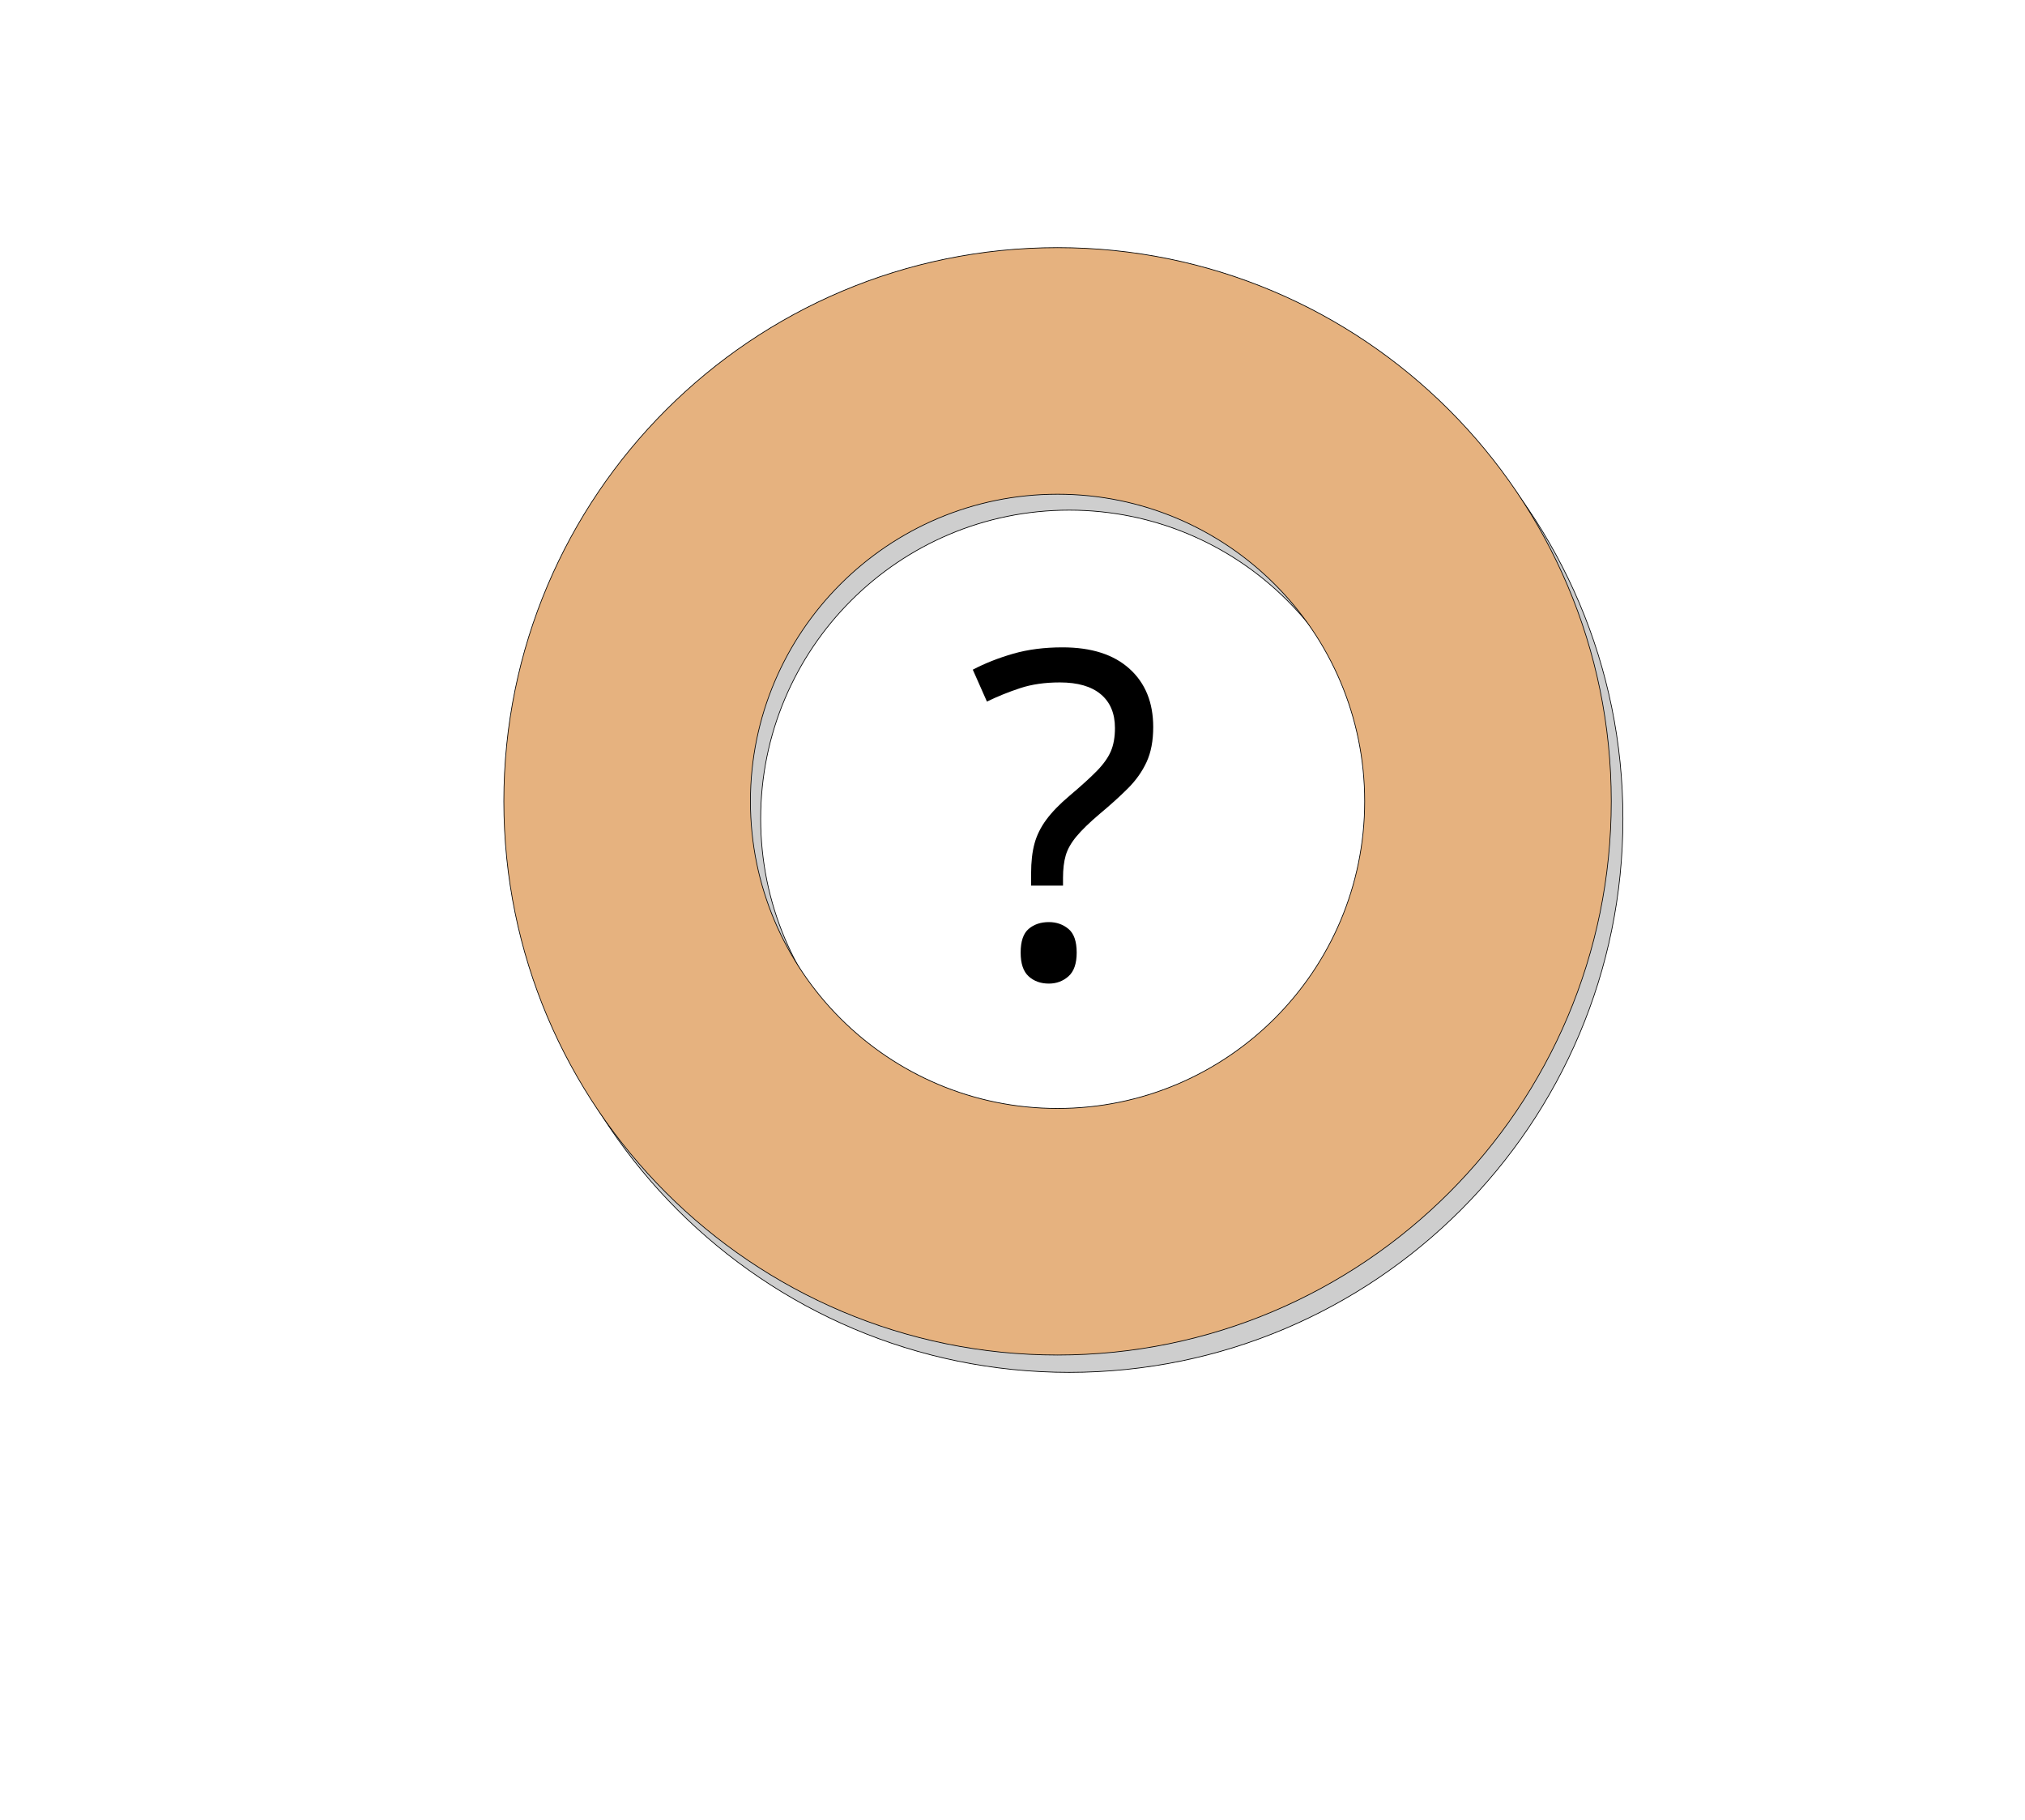
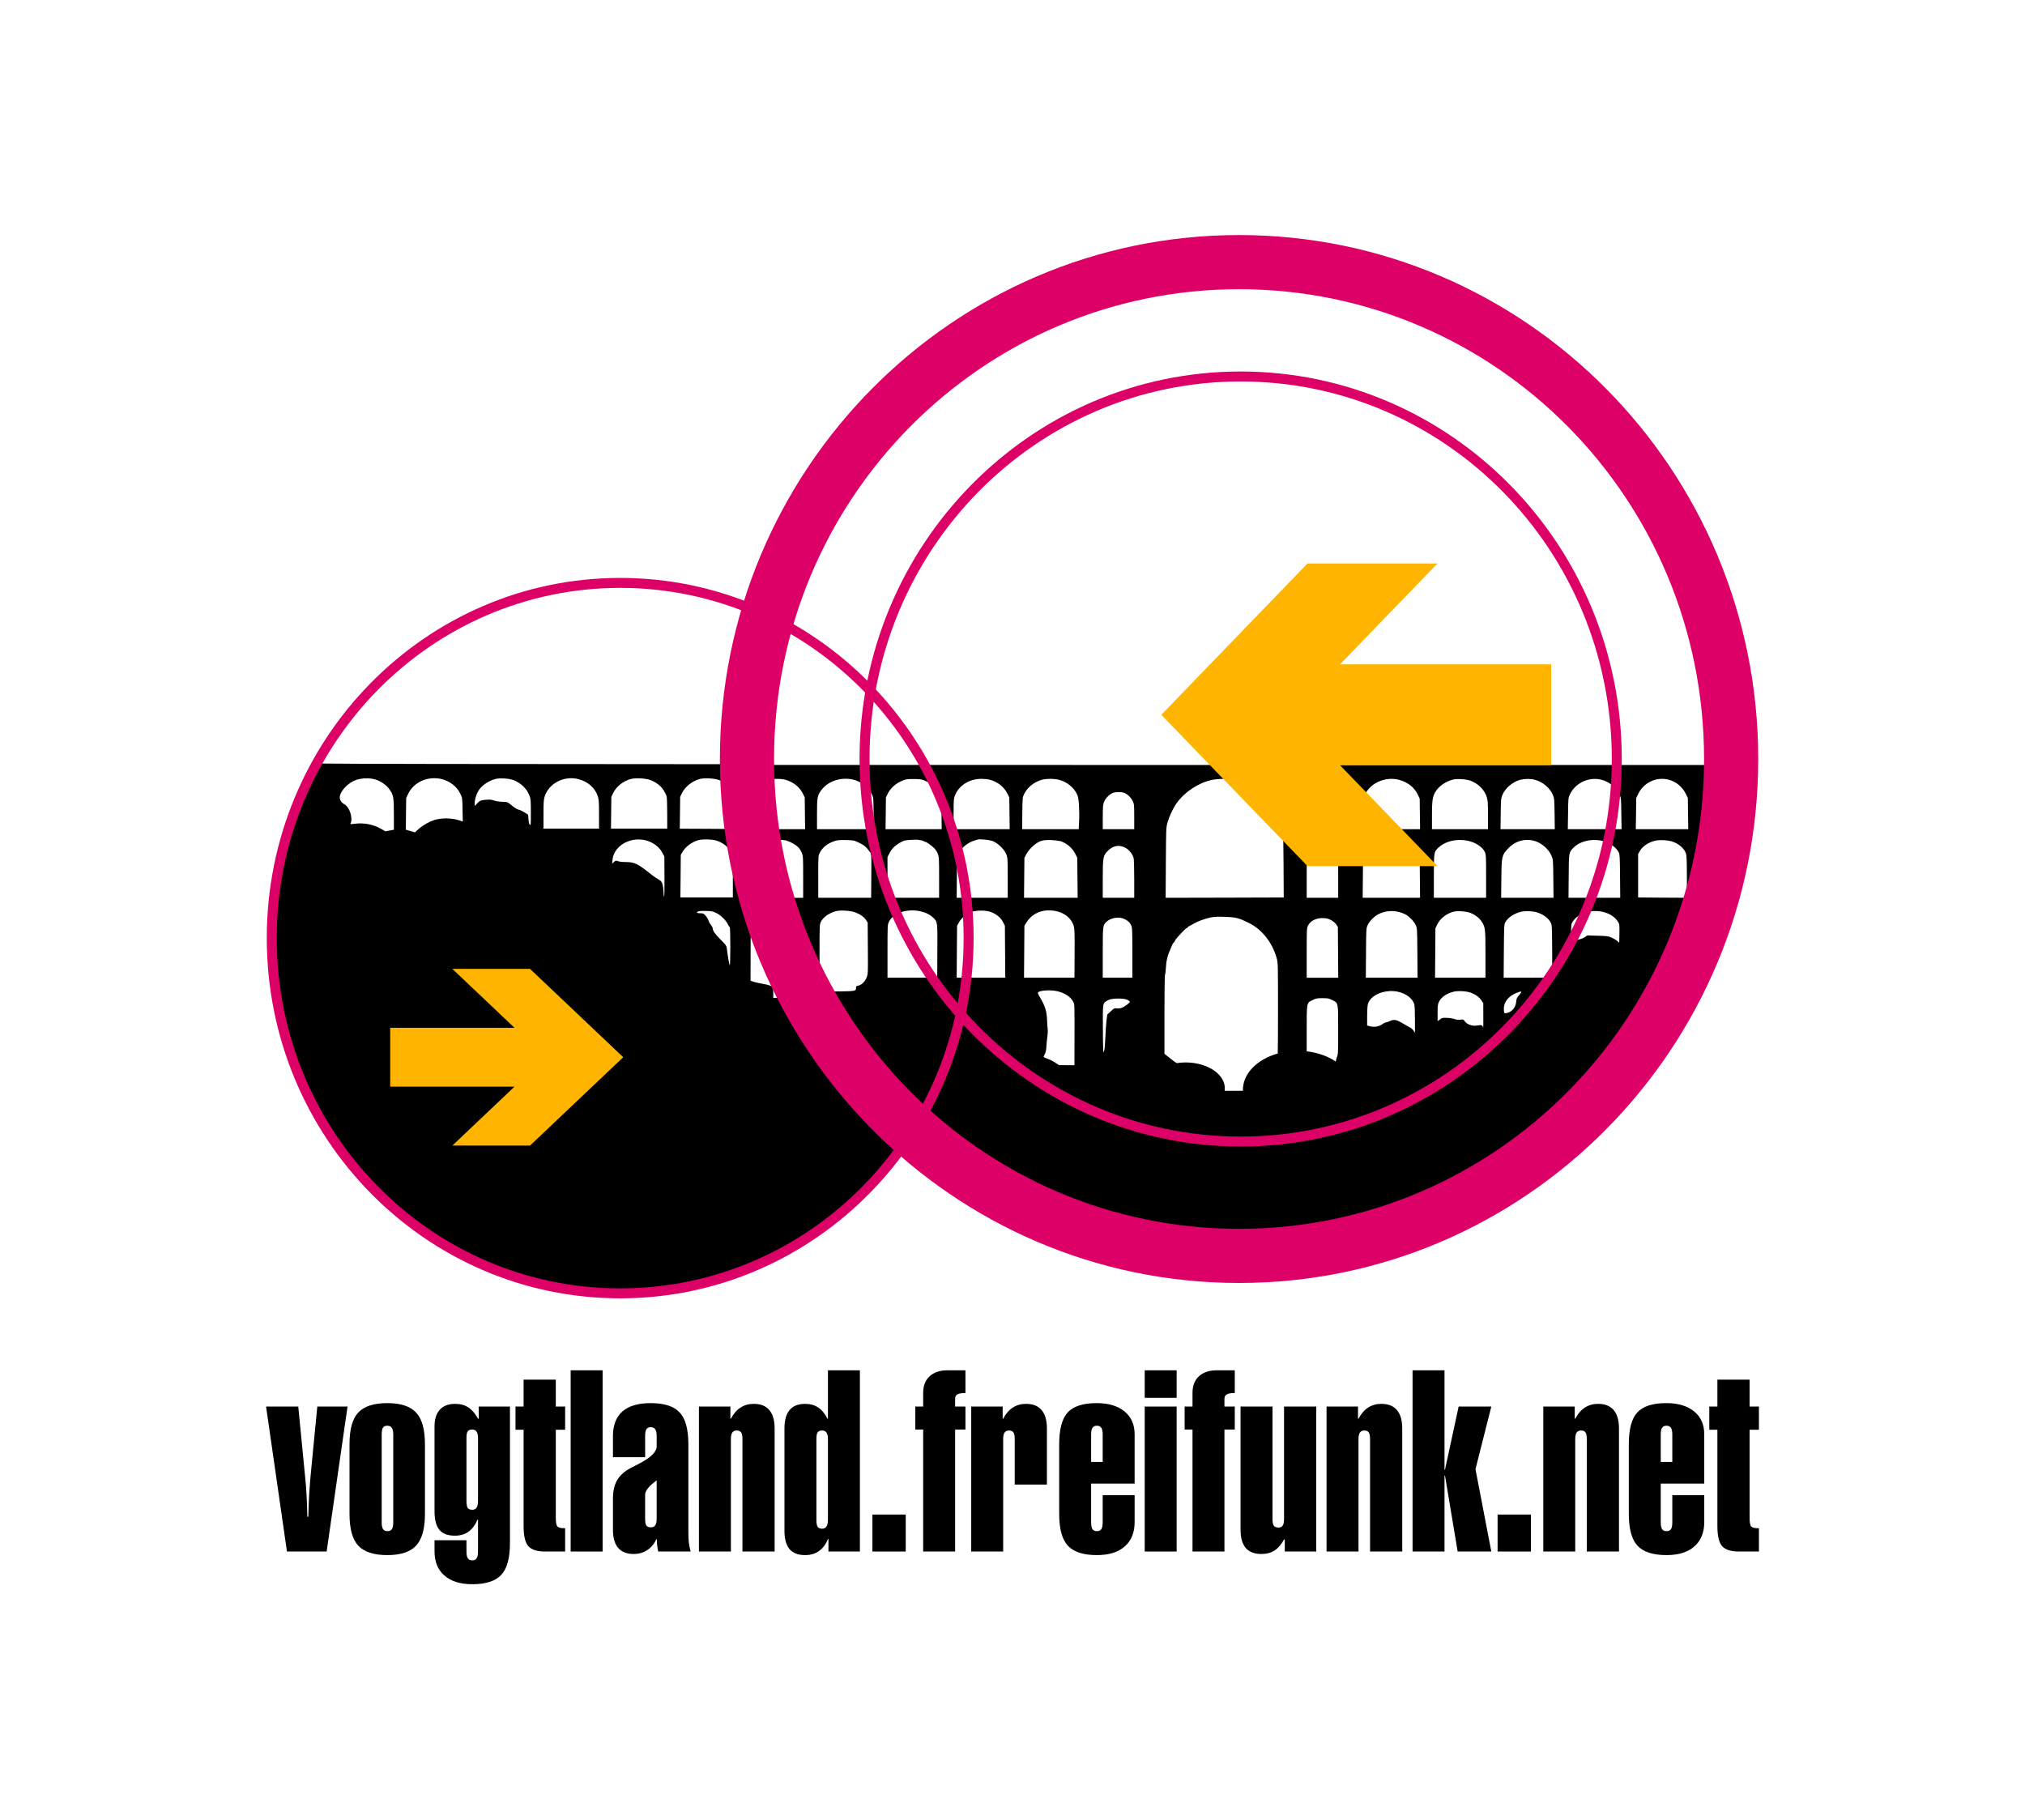
- <svg xmlns="http://www.w3.org/2000/svg" width="100%" height="100%" viewBox="0 0 1280 1150" version="1.1" xml:space="preserve" style="fill-rule:evenodd;clip-rule:evenodd;stroke-linecap:round;stroke-linejoin:round;stroke-miterlimit:1.414;">
-   <g id="Ebene1">
-     <g transform="matrix(0.981956,-4.4742e-18,-4.41943e-18,1.01239,5.8796,-2.07574)">
-       <path d="M682.285,167.504C879.005,167.504 1038.72,322.414 1038.72,513.22C1038.72,704.025 879.005,858.935 682.285,858.935C485.565,858.935 325.854,704.025 325.854,513.22C325.854,322.414 485.565,167.504 682.285,167.504ZM682.285,320.578C791.902,320.578 880.898,406.898 880.898,513.22C880.898,619.542 791.902,705.862 682.285,705.862C572.668,705.862 483.672,619.542 483.672,513.22C483.672,406.898 572.668,320.578 682.285,320.578Z" style="fill:rgb(206,206,206);stroke-width:0.45px;stroke:black;" />
-     </g>
-     <g transform="matrix(0.981956,-4.4742e-18,-4.41943e-18,1.01239,-1.49781,-13.0396)">
-       <path d="M682.285,167.504C879.005,167.504 1038.72,322.414 1038.72,513.22C1038.72,704.025 879.005,858.935 682.285,858.935C485.565,858.935 325.854,704.025 325.854,513.22C325.854,322.414 485.565,167.504 682.285,167.504ZM682.285,321.465C791.397,321.465 879.983,407.388 879.983,513.22C879.983,619.052 791.397,704.974 682.285,704.974C573.173,704.974 484.587,619.052 484.587,513.22C484.587,407.388 573.173,321.465 682.285,321.465Z" style="fill:rgb(230,178,127);stroke-width:0.45px;stroke:black;" />
-     </g>
-     <g transform="matrix(1,0,0,1,-18.1806,114.211)">
-       <text x="629.628px" y="503.512px" style="font-family:'RobotoRegular';font-size:288px;fill:black;">?</text>
-     </g>
+ <svg xmlns="http://www.w3.org/2000/svg" id="svg2" style="fill-rule:evenodd;clip-rule:evenodd;stroke-linecap:round;stroke-linejoin:round;stroke-miterlimit:1.414;" xml:space="preserve" version="1.1" viewBox="0 0 1280 1150" height="100%" width="100%">
+   <defs id="defs19" />
+   <g transform="matrix(3.181155,0,0,3.181155,950.0278,-2432.27)" id="g4207">
+     <path style="fill:#000000" d="m -235.535,916.297 a 68.833,70.486 0 0 0 -8.918,34.615 68.833,70.486 0 0 0 4.384,24.347 69.305,70.368 0 0 0 0.743,2.064 68.833,70.486 0 0 0 1.273,2.937 69.305,70.368 0 0 0 1.974,4.164 68.833,70.486 0 0 0 0.176,0.355 c 0.006,-0.002 0.011,-0.006 0.017,-0.01 a 69.305,70.368 0 0 0 60.976,37.102 69.305,70.368 0 0 0 57.729,-31.628 99.429,99.429 0 0 0 65.504,24.904 99.429,99.429 0 0 0 74.586,-33.806 l -1.134,0 a 99.031,99.031 0 0 0 19.217,-29.606 100.092,100.092 0 0 0 0.915,-2.508 99.031,99.031 0 0 0 2.192,-6.178 100.092,100.092 0 0 0 0.963,-3.766 c -0.207,0.278 -0.416,0.546 -0.922,1.152 -0.2,0.225 -0.6,0.501 -0.938,0.614 -0.325,0.125 -0.901,0.351 -1.289,0.513 -0.388,0.163 -0.937,0.299 -1.225,0.299 l -0.513,0 0,-3.664 c 0,-3.565 0.011,-3.666 0.299,-4.279 0.507,-1.088 1.645,-1.87 3.004,-2.217 l 0.639,0 0,-0.125 c 0.777,-0.113 1.599,-0.101 2.412,0.093 l 0.002,0 c 0.079,0.018 0.152,0.044 0.228,0.066 a 100.092,100.092 0 0 0 0.361,-2.379 l -2.128,0 -0.874,0 0,-9.911 c 0.667,-0.116 1.36,-0.118 2.049,0.043 0.709,0.163 1.362,0.485 1.937,0.916 a 100.092,100.092 0 0 0 0.189,-3.805 l -80.534,0 c -58.718,7e-5 -89.319,-0.008 -119.436,-0.017 a 100.092,100.092 0 0 0 2.215,18.277 c 0.118,-0.965 0.383,-1.251 1.003,-1.85 1.101,-1.076 2.554,-1.601 4.355,-1.576 0.613,0.013 1.364,0.087 1.677,0.162 0.825,0.238 1.901,0.839 2.414,1.364 0.25,0.25 0.561,0.764 0.698,1.127 0.25,0.625 0.262,0.91 0.262,4.775 l 0,4.129 -5.252,0 -3.101,0 a 100.092,100.092 0 0 0 0.955,2.871 c 0.132,-0.005 0.272,-0.048 0.343,-0.108 0.144,-0.144 0.677,-0.225 1.293,-0.239 0.616,-0.014 1.317,0.039 1.798,0.164 0.888,0.225 1.576,0.576 2.151,1.077 0.4,0.363 0.536,0.549 0.961,1.362 0.125,0.25 0.176,1.904 0.201,7.532 l 0.021,5.902 a 100.092,100.092 0 0 0 0.934,1.526 l -4.146,0 a 105.08,105.08 0 0 1 -0.118,-0.206 l -1.981,0 0,-0.978 c 0,-0.527 -0.05,-1.028 -0.1,-1.104 -0.188,-0.288 -0.877,-0.527 -2.093,-0.727 -0.69,-0.125 -1.492,-0.303 -1.781,-0.403 l -0.54,-0.201 0.012,-5.342 c 0.01,-4.695 0.012,-5.541 0.388,-6.222 a 105.08,105.08 0 0 1 -4.291,-18.582 l -4.524,-0.031 -5.645,-0.025 0.039,-3.174 0.037,-3.16 0.351,-0.727 c 0.627,-1.279 1.996,-2.371 3.463,-2.798 0.891,-0.263 3.035,-0.162 3.913,0.189 0.569,0.221 1.051,0.489 1.472,0.81 a 105.08,105.08 0 0 1 -0.141,-3.957 c -49.408,-0.019 -75.833,-0.055 -81.096,-0.137 z m 50.214,2.929 c 0.531,-0.016 1.071,0.041 1.605,0.179 1.944,0.502 3.337,1.756 3.876,3.475 0.188,0.64 0.226,1.178 0.226,3.562 l 0,2.809 -5.52,0 -5.518,0 0,-2.809 c 0,-2.383 0.038,-2.922 0.226,-3.562 0.673,-2.14 2.803,-3.585 5.105,-3.654 z m -26.751,0.004 c 0.332,0.015 0.665,0.056 0.999,0.125 1.731,0.364 3.199,1.48 3.901,2.96 0.401,0.853 0.4,0.852 0.438,3.185 l 0.05,2.333 -0.727,-0.237 c -1.48,-0.502 -3.575,-0.515 -5.005,-0.039 -1.041,0.351 -2.219,1.029 -3.021,1.744 l -0.752,0.677 -0.916,-0.262 -0.903,-0.264 0.037,-3.149 0.039,-3.135 0.401,-0.853 c 0.944,-1.986 3.137,-3.186 5.46,-3.085 z m -13.453,0.019 c 0.634,0.024 1.251,0.134 1.773,0.332 1.016,0.389 1.98,1.103 2.52,1.893 0.778,1.104 0.853,1.53 0.853,4.955 l 0,3.037 -0.839,0.15 -0.853,0.162 -0.752,-0.438 c -1.518,-0.903 -3.413,-1.294 -5.169,-1.08 -0.514,0.075 -0.978,0.101 -1.003,0.064 -0.038,-0.025 0.013,-0.176 0.089,-0.326 0.1,-0.176 0.113,-0.553 0.05,-1.092 -0.113,-1.091 -0.728,-2.181 -1.418,-2.545 -0.59,-0.301 -0.954,-0.967 -0.841,-1.569 0.188,-1.003 1.343,-2.307 2.622,-2.96 0.807,-0.423 1.913,-0.622 2.969,-0.583 z m 54.144,0.011 c 0.757,0.038 1.512,0.151 1.951,0.32 1.166,0.452 2.059,1.128 2.636,2.018 0.276,0.439 0.563,1.004 0.614,1.243 0.063,0.251 0.114,1.794 0.114,3.425 l 0,2.985 -5.582,0 -5.595,0 0.039,-3.174 0.037,-3.16 0.351,-0.727 c 0.652,-1.317 1.932,-2.359 3.475,-2.798 0.445,-0.132 1.205,-0.169 1.962,-0.131 z m -27.879,0.002 c 0.881,-0.028 1.999,0.093 2.601,0.318 1.518,0.577 2.721,1.744 3.236,3.149 0.238,0.64 0.262,1.003 0.262,3.336 0,2.408 -0.013,2.596 -0.201,2.408 -0.138,-0.138 -0.226,-0.514 -0.276,-1.104 l -0.062,-0.891 -0.666,-0.426 c -0.364,-0.238 -0.878,-0.489 -1.154,-0.552 -0.464,-0.125 -0.752,-0.313 -1.856,-1.204 -0.426,-0.339 -0.563,-0.375 -1.441,-0.388 -0.527,-0.013 -1.242,-0.113 -1.569,-0.226 -0.74,-0.238 -0.991,-0.252 -2.057,-0.139 -0.74,0.088 -0.866,0.15 -1.343,0.652 l -0.538,0.54 0,-0.552 c 0,-0.79 0.425,-2.045 0.94,-2.747 0.715,-0.966 2.095,-1.832 3.349,-2.095 0.213,-0.044 0.48,-0.07 0.774,-0.079 z m 68.674,0.066 c 0.626,0.002 1.255,0.094 1.862,0.282 1.601,0.5 3.139,1.939 3.527,3.315 0.1,0.325 0.15,1.588 0.15,3.477 l 0,2.952 -5.628,0 -5.628,0 0,-3.002 c 0,-3.389 0.062,-3.713 0.963,-4.889 1.041,-1.36 2.877,-2.144 4.754,-2.134 z m 26.926,0.019 c 0.588,0 1.35,0.076 1.688,0.176 1.588,0.413 2.853,1.439 3.529,2.815 l 0.349,0.7 0.039,3.151 0.037,3.164 -5.58,0 -5.564,0 0,-3.002 c 0,-2.639 0.025,-3.075 0.237,-3.625 0.775,-2.039 2.851,-3.366 5.265,-3.378 z m 13.737,0.004 c 0.693,0.003 1.391,0.084 1.91,0.247 1.476,0.45 2.712,1.476 3.338,2.74 0.275,0.575 0.337,0.936 0.424,2.25 0.062,0.863 0.077,2.289 0.027,3.164 l -0.075,1.601 -5.628,0 -5.614,0 0.035,-3.166 c 0.037,-3.152 0.038,-3.149 0.376,-3.849 0.625,-1.263 1.85,-2.278 3.326,-2.753 0.5,-0.156 1.189,-0.235 1.881,-0.233 z m 121.817,0.006 c 0.295,0.016 0.592,0.059 0.888,0.127 1.526,0.35 2.826,1.39 3.538,2.828 l 0.413,0.837 0.037,3.1 0.05,3.102 -5.215,0 -5.215,0 0.05,-3.102 0.037,-3.1 0.413,-0.837 c 0.952,-1.926 2.94,-3.069 5.005,-2.956 z m -176.202,0.002 c 0.588,-0.013 1.35,0.064 1.688,0.164 1.563,0.413 2.851,1.427 3.513,2.765 l 0.363,0.749 0.039,3.153 0.037,3.164 -5.578,0 -5.578,0 0.037,-3.164 0.039,-3.153 0.349,-0.724 c 0.913,-1.839 2.815,-2.941 5.092,-2.954 z m 88.936,0.002 c 0.929,-9.8e-4 1.859,0.062 2.466,0.187 3.352,0.688 6.48,3.063 7.968,6.052 0.188,0.375 0.411,0.726 0.486,0.776 0.075,0.05 0.1,0.1 0.05,0.1 -0.05,0 0.026,0.324 0.164,0.712 0.563,1.613 0.587,2.051 0.637,9.043 l 0.039,6.693 -11.732,0.037 -11.732,0.025 0.039,-6.967 c 0.05,-6.766 0.049,-7.004 0.324,-7.98 0.35,-1.238 1.114,-2.864 1.827,-3.865 1.601,-2.239 4.351,-4.052 7.015,-4.615 0.594,-0.131 1.522,-0.197 2.45,-0.199 z m 60.243,0.002 c 0.507,-0.002 1.014,0.053 1.47,0.172 1.551,0.4 3.038,1.663 3.589,3.039 0.263,0.663 0.289,0.925 0.326,3.739 l 0.037,3.041 -5.391,0 -5.391,0 0.039,-3.041 c 0.037,-2.814 0.064,-3.076 0.326,-3.739 0.538,-1.351 2.037,-2.625 3.525,-3.025 0.457,-0.119 0.964,-0.182 1.47,-0.185 z m -27.451,0.002 c 0.293,-0.02 0.59,-0.019 0.886,0.004 0.338,0.026 0.674,0.08 1.007,0.166 1.751,0.463 3.063,1.487 3.751,2.925 l 0.388,0.826 0.039,3.027 0.037,3.041 -5.701,0 -5.705,0 0.039,-3.041 0.037,-3.027 0.388,-0.826 c 0.852,-1.781 2.783,-2.952 4.837,-3.095 z m 40.405,0.014 c 0.273,-0.021 0.549,-0.021 0.826,0 0.316,0.024 0.633,0.075 0.947,0.156 1.551,0.413 2.878,1.499 3.54,2.9 0.338,0.713 0.339,0.765 0.376,3.816 l 0.05,3.102 -5.342,0 -5.34,0 0.05,-3.102 c 0.037,-3.052 0.039,-3.103 0.376,-3.816 0.833,-1.772 2.604,-2.911 4.517,-3.056 z m -134.668,0.004 c 1.301,0.037 1.44,0.064 2.34,0.502 1.163,0.55 2.026,1.362 2.539,2.4 l 0.363,0.751 0.037,3.153 0.039,3.164 -5.58,0 -5.578,0 0.039,-3.164 0.037,-3.153 0.351,-0.725 c 0.463,-0.926 1.325,-1.8 2.288,-2.3 1.063,-0.563 1.525,-0.665 3.126,-0.627 z m 107.784,0.01 c 0.878,-0.028 1.991,0.091 2.591,0.316 1.576,0.6 2.791,1.813 3.241,3.251 0.213,0.688 0.249,1.152 0.249,3.591 l 0,2.801 -5.564,0 -5.566,0 0,-2.801 c 0,-3.177 0.137,-3.891 0.938,-4.991 0.713,-0.963 2.089,-1.825 3.34,-2.088 0.213,-0.044 0.479,-0.07 0.772,-0.079 z m -67.391,2.587 c 0.466,-0.011 0.939,0.041 1.233,0.166 0.638,0.263 1.337,0.952 1.65,1.64 0.275,0.588 0.299,0.775 0.299,3.089 l 0,2.477 -3.126,0 -3.128,0 0,-2.352 c 0,-1.864 0.039,-2.49 0.214,-2.965 0.225,-0.675 0.975,-1.501 1.663,-1.839 0.269,-0.131 0.728,-0.205 1.194,-0.216 z m 40.669,0.276 c 0.53,0.029 1.074,0.167 1.461,0.392 0.313,0.188 0.713,0.524 0.901,0.762 0.588,0.775 0.663,1.201 0.675,3.652 l 0,2.29 -3.139,0 -3.141,0 0.05,-2.477 c 0.037,-2.439 0.038,-2.477 0.388,-3.052 0.388,-0.663 0.989,-1.163 1.677,-1.426 0.178,-0.069 0.387,-0.112 0.61,-0.133 0.167,-0.016 0.342,-0.017 0.519,-0.007 z m -68.053,9.11 c 0.728,0.013 1.953,0.165 2.375,0.324 1.126,0.438 2.39,1.662 2.79,2.713 0.25,0.663 0.262,0.94 0.262,4.642 l 0,3.938 -5.078,0 -5.065,0 0.037,-4.102 c 0.037,-4.065 0.038,-4.09 0.351,-4.715 0.563,-1.138 1.8,-2.15 3.126,-2.551 0.313,-0.087 0.624,-0.187 0.687,-0.212 0.084,-0.031 0.272,-0.041 0.515,-0.037 z m -54.356,0.023 c 0.71,0.011 1.434,0.086 1.879,0.218 1.405,0.439 2.497,1.354 3.037,2.558 0.226,0.502 0.251,0.854 0.251,4.642 l 0,4.113 -5.205,0 -5.219,0 0.039,-4.239 0.037,-4.227 0.34,-0.577 c 0.602,-1.028 1.769,-1.907 3.048,-2.321 0.389,-0.125 1.084,-0.179 1.794,-0.168 z m -13.515,0.006 c 0.378,0.005 0.762,0.045 1.146,0.125 1.555,0.326 2.961,1.341 3.575,2.595 l 0.351,0.716 0.025,4.077 c 0.013,2.458 -0.012,3.976 -0.087,3.826 -0.063,-0.138 -0.114,-0.627 -0.114,-1.079 -0.013,-0.452 -0.099,-1.08 -0.212,-1.407 -0.163,-0.489 -0.302,-0.64 -0.841,-0.953 -0.364,-0.213 -0.915,-0.589 -1.254,-0.853 -2.835,-2.258 -3.399,-2.546 -5.18,-2.558 -0.615,0 -1.317,-0.075 -1.555,-0.176 -0.414,-0.151 -0.464,-0.138 -0.803,0.176 l -0.365,0.326 0.075,-0.739 c 0.23,-2.371 2.593,-4.108 5.238,-4.077 z m 54.914,0.039 c 0.261,-0.005 0.448,-9.8e-4 0.498,0.017 0.1,0.025 0.401,0.076 0.664,0.114 0.263,0.037 0.501,0.124 0.538,0.174 0.037,0.063 0.149,0.114 0.249,0.114 0.238,0 1.076,0.575 1.752,1.2 0.35,0.325 0.614,0.726 0.789,1.214 0.25,0.675 0.262,0.963 0.262,4.715 l 0,4.002 -5.128,0 -5.128,0 0,-4.038 0,-4.054 0.376,-0.737 c 0.45,-0.9 1.063,-1.515 2.126,-2.128 0.738,-0.425 0.924,-0.473 2.062,-0.548 0.344,-0.025 0.679,-0.04 0.94,-0.044 z m 121.442,0.048 c 0.45,-0.016 0.908,0.027 1.364,0.133 1.526,0.35 3.089,1.662 3.652,3.075 0.288,0.7 0.3,0.876 0.338,4.503 l 0.039,3.789 -5.204,0 -5.204,0 0.039,-3.789 c 0.05,-4.453 0.087,-4.666 1.351,-6.004 0.994,-1.069 2.276,-1.658 3.625,-1.708 z m -13.239,0.01 c 0.536,-0.004 1.08,0.05 1.621,0.162 1.538,0.325 2.928,1.263 3.378,2.263 0.213,0.45 0.237,0.912 0.237,4.777 l 0,4.291 -5.19,0 -5.192,0 0,-4.291 c 0,-4.84 0.013,-4.877 0.976,-5.74 1.041,-0.938 2.562,-1.453 4.169,-1.462 z m -13.988,0.002 c 0.295,-0.02 0.592,-0.019 0.889,0.004 0.339,0.026 0.678,0.082 1.013,0.168 1.726,0.45 3.074,1.488 3.762,2.902 l 0.363,0.727 0.039,3.838 0.037,3.853 -5.701,0 -5.705,0 0.039,-3.853 0.037,-3.838 0.363,-0.727 c 0.862,-1.772 2.803,-2.934 4.866,-3.073 z m 40.511,0.007 c 0.509,-0.016 1.032,0.02 1.551,0.114 1.501,0.275 2.965,1.252 3.515,2.34 0.2,0.413 0.225,0.901 0.262,4.74 l 0.037,4.289 -5.14,0 -5.14,0 0.037,-4.289 c 0.037,-4.815 0.023,-4.729 1.011,-5.717 0.919,-0.901 2.339,-1.429 3.866,-1.478 z m -108.533,0.011 c 1.032,-0.035 2.366,0.093 2.948,0.318 1.101,0.425 2.089,1.31 2.614,2.323 l 0.448,0.864 0.039,3.978 0.037,3.988 -5.327,0 -5.329,0 0.039,-3.976 0.037,-3.965 0.351,-0.664 c 0.663,-1.263 2.163,-2.549 3.251,-2.774 0.238,-0.05 0.549,-0.081 0.893,-0.093 z m -39.951,0.004 c 1.551,0.037 1.573,0.036 2.649,0.561 l 0.004,0 c 0.875,0.425 1.199,0.664 1.65,1.227 0.325,0.388 0.576,0.738 0.588,0.776 0,0.05 0.038,0.2 0.075,0.338 0.1,0.313 0.099,1.126 0.062,5.279 l -0.027,3.288 -5.252,0 -5.254,0 0,-4.164 c 0,-4.115 8.1e-4,-4.166 0.301,-4.779 0.488,-1.026 1.551,-1.875 2.927,-2.325 0.575,-0.188 1.013,-0.238 2.277,-0.201 z m 162.26,0.011 c 0.723,0.02 1.484,0.125 1.983,0.301 l 0,0.002 c 1.326,0.463 2.301,1.338 2.676,2.363 0.125,0.363 0.163,1.486 0.176,4.638 l 0,4.154 -4.841,-0.025 -4.852,-0.039 0,-4.314 0,-4.314 0.338,-0.588 c 0.575,-0.976 1.663,-1.714 3.039,-2.064 0.216,-0.053 0.486,-0.087 0.781,-0.104 0.222,-0.013 0.459,-0.015 0.7,-0.01 z m -108.064,1.15 c 0.451,0.014 0.916,0.15 1.399,0.413 0.688,0.375 1.348,1.226 1.561,1.989 0.075,0.263 0.125,2.04 0.125,4.179 l 0,3.728 -3.126,0 -3.128,0 0,-3.753 c 0,-4.315 0.064,-4.653 1.026,-5.591 0.68,-0.664 1.391,-0.987 2.142,-0.965 z m 40.306,0.208 c 0.689,-0.019 1.4,0.114 2.014,0.419 0.438,0.225 0.84,0.525 1.015,0.787 0.275,0.425 0.274,0.476 0.274,4.654 l 0,4.241 -3.128,0 -3.128,0 0,-4.229 c 0,-3.952 0.013,-4.24 0.251,-4.615 0.469,-0.774 1.554,-1.225 2.701,-1.256 z m -54.557,12.609 c 0.253,-0.015 0.511,-0.016 0.776,0 0.302,0.018 0.612,0.056 0.928,0.116 1.576,0.3 2.865,1.237 3.415,2.475 0.388,0.863 0.4,1.164 0.363,6.679 l -0.025,4.102 -5.005,0 -5.016,0 0.039,-5.163 0.037,-5.155 0.338,-0.561 c 0.919,-1.523 2.383,-2.385 4.152,-2.493 z m -27.181,0.006 c 0.648,-0.034 1.326,0.016 2.005,0.16 1.038,0.225 1.964,0.687 2.564,1.275 0.888,0.888 0.863,0.764 0.826,6.654 l -0.025,5.277 -4.941,0 -4.939,0 0,-5.252 c 0,-5.053 0.011,-5.278 0.262,-5.804 0.628,-1.351 2.304,-2.209 4.248,-2.311 z m -13.778,0.025 c 0.96,-0.029 2.187,0.103 2.825,0.347 1.001,0.363 1.752,0.9 2.165,1.513 l 0.338,0.527 0.037,5.078 c 0.037,4.903 0.026,5.115 -0.224,5.79 -0.313,0.825 -1.026,1.538 -1.677,1.663 -0.388,0.062 -0.451,0.126 -0.451,0.426 0,0.663 -0.123,0.688 -3.838,0.725 l -3.415,0.05 0,-6.666 c 0,-6.504 0.012,-6.681 0.262,-7.206 0.463,-0.951 1.801,-1.873 3.139,-2.161 0.228,-0.047 0.519,-0.077 0.839,-0.087 z m 28.026,0.007 c 0.681,0.015 1.35,0.114 1.852,0.301 1.063,0.413 1.927,1.139 2.352,1.989 l 0.363,0.725 0.039,5.155 0.037,5.163 -4.829,0 -4.825,0 0.037,-5.163 0.039,-5.155 0.374,-0.675 c 0.225,-0.413 0.624,-0.876 0.999,-1.163 0.35,-0.263 0.701,-0.537 0.776,-0.6 0.485,-0.399 1.653,-0.603 2.788,-0.577 z m -55.562,0.064 c 0.226,-0.006 0.493,-0.004 0.806,0.006 1.016,0.025 1.305,0.076 1.945,0.39 0.903,0.426 1.906,1.405 2.308,2.221 0.151,0.339 0.339,0.602 0.401,0.602 0.063,0 0.114,1.616 0.114,3.849 0,2.346 -0.051,3.802 -0.114,3.739 -0.1,-0.113 -0.389,-1.757 -0.602,-3.488 -0.05,-0.401 -0.252,-0.664 -1.243,-1.642 -1.091,-1.091 -1.555,-1.769 -1.555,-2.271 0,-0.113 -0.162,-0.413 -0.363,-0.664 -0.213,-0.251 -0.415,-0.641 -0.465,-0.841 -0.05,-0.213 -0.287,-0.614 -0.538,-0.903 -0.426,-0.502 -0.49,-0.528 -1.117,-0.54 -0.477,0 -0.652,-0.05 -0.627,-0.15 0.066,-0.198 0.372,-0.289 1.05,-0.307 z m 177.16,0.023 c 0.598,-0.023 1.214,0.034 1.823,0.177 1.351,0.325 2.364,0.989 2.977,1.964 0.288,0.463 0.301,0.562 0.276,2.313 l -0.037,1.827 -0.426,-0.363 c -0.238,-0.188 -0.737,-0.489 -1.125,-0.664 -0.625,-0.263 -0.939,-0.299 -2.74,-0.349 l -2.039,-0.064 -0.488,0.338 c -0.263,0.188 -0.813,0.401 -1.239,0.477 -0.838,0.163 -0.861,0.187 -1.136,1.488 -0.275,1.388 -0.374,0.913 -0.374,-1.839 0,-2.627 0.011,-2.701 0.299,-3.164 0.807,-1.285 2.436,-2.072 4.229,-2.142 z m -40.563,0.017 c 0.264,-0.017 0.529,-0.017 0.789,0 0.347,0.022 0.688,0.076 1.013,0.16 0.4,0.1 0.951,0.299 1.239,0.45 0.788,0.4 1.787,1.413 2.113,2.151 0.3,0.638 0.3,0.714 0.338,5.555 l 0.037,4.914 -5.14,0 -5.142,0 0.039,-4.914 c 0.037,-4.84 0.037,-4.917 0.338,-5.555 0.325,-0.738 1.327,-1.751 2.115,-2.151 0.682,-0.352 1.472,-0.558 2.263,-0.61 z m 13.465,0.014 c 0.852,-0.029 1.975,0.099 2.556,0.334 0.926,0.363 1.788,1.025 2.238,1.713 0.725,1.101 0.764,1.378 0.764,6.506 l 0,4.663 -5.003,0 -5.016,0 0.039,-4.914 0.037,-4.903 0.338,-0.714 c 0.575,-1.226 1.853,-2.227 3.317,-2.603 0.194,-0.047 0.447,-0.073 0.731,-0.083 z m 14.275,0.004 c 0.672,0.033 1.346,0.143 1.802,0.318 1.401,0.538 2.327,1.376 2.614,2.402 0.075,0.238 0.125,2.551 0.125,5.452 l 0,5.04 -4.818,0 -4.825,0 0.037,-5.288 c 0.037,-4.765 0.062,-5.317 0.262,-5.68 0.513,-0.938 1.612,-1.713 3,-2.101 0.457,-0.131 1.13,-0.176 1.802,-0.143 z m -62.145,1.102 c 0.439,-0.022 0.961,-0.016 1.711,0.015 2.214,0.087 2.701,0.224 4.752,1.237 2.576,1.288 4.615,3.879 5.466,6.93 0.275,0.976 0.276,1.102 0.276,10.558 0.01,3.994 -0.016,6.881 -0.054,8.433 a 10.937,7.789 0 0 0 -6.923,7.241 10.937,7.789 0 0 0 0.007,0.166 l -3.633,0 a 7.817,5.137 0 0 0 0.037,-0.496 7.817,5.137 0 0 0 -7.816,-5.138 7.817,5.137 0 0 0 -1.725,0.133 c -0.242,-0.102 -1.061,-0.709 -2.045,-1.522 l -0.413,-0.338 0,-7.868 c 0,-4.327 0.051,-7.868 0.114,-7.868 0.05,0 0.136,-0.6 0.174,-1.351 0.075,-1.413 0.326,-2.463 0.976,-3.876 0.188,-0.425 0.364,-0.826 0.376,-0.876 0.025,-0.05 0.137,-0.201 0.262,-0.326 0.125,-0.138 0.224,-0.288 0.224,-0.338 0,-0.238 2.114,-2.489 2.327,-2.489 0.1,0 0.174,-0.063 0.174,-0.125 0,-0.075 0.137,-0.186 0.313,-0.249 0.163,-0.062 0.526,-0.263 0.801,-0.438 0.775,-0.475 2.24,-1.026 3.403,-1.264 0.419,-0.081 0.776,-0.131 1.216,-0.152 z m -19.786,0.181 c 0.471,-0.025 0.936,0.042 1.335,0.21 0.763,0.325 1.176,0.677 1.451,1.252 0.238,0.5 0.249,0.762 0.274,4.777 0,2.339 0.013,4.577 0,4.964 l -0.01,0.725 -2.94,0 -2.94,0 0,-4.941 c 0,-5.391 0.013,-5.489 0.714,-6.139 0.532,-0.508 1.332,-0.807 2.116,-0.849 z m 41.02,0.085 c 0.675,0.037 1.026,0.125 1.551,0.413 0.4,0.213 0.788,0.563 0.988,0.851 l 0.326,0.502 0.037,5.04 0.039,5.04 -3.141,0 -3.128,0 0,-4.901 c 0,-4.74 0.013,-4.917 0.262,-5.454 0.475,-0.976 1.665,-1.552 3.066,-1.489 z m -55.072,14.368 c 0.729,-0.035 1.561,0.016 2.205,0.166 1.513,0.363 2.65,1.115 3.151,2.103 0.275,0.525 0.263,0.049 0.251,8.179 l -0.011,4.414 -1.526,0 -1.54,-0.014 -0.751,-0.488 c -0.4,-0.275 -1.088,-0.624 -1.526,-0.774 -0.438,-0.163 -0.787,-0.324 -0.787,-0.374 0,-0.05 0.111,-0.312 0.249,-0.575 0.175,-0.325 0.263,-0.789 0.301,-1.414 0.025,-0.513 0.112,-1.377 0.187,-1.927 0.087,-0.563 0.125,-1.274 0.075,-1.625 -0.05,-0.35 -0.1,-1.152 -0.125,-1.802 -0.075,-1.814 -0.375,-2.764 -1.501,-4.665 -0.35,-0.6 -0.387,-0.737 -0.237,-0.862 0.231,-0.188 0.857,-0.307 1.586,-0.342 z m 68.134,0.139 c 0.286,-0.017 0.576,-0.017 0.866,0.004 0.332,0.024 0.665,0.072 0.994,0.149 1.538,0.363 2.787,1.336 3.112,2.412 0.1,0.313 0.15,1.464 0.15,3.102 l 0,2.616 -0.262,-0.401 c -0.138,-0.225 -0.413,-0.487 -0.588,-0.575 -0.188,-0.1 -0.886,-0.488 -1.549,-0.876 -1.351,-0.8 -1.739,-0.863 -2.614,-0.463 -0.3,0.138 -0.65,0.251 -0.762,0.251 -0.125,0 -0.475,0.174 -0.776,0.399 -0.65,0.45 -1.564,0.588 -2.427,0.363 l -0.525,-0.15 0,-1.889 c 0,-1.063 0.061,-2.088 0.149,-2.363 0.431,-1.446 2.233,-2.457 4.233,-2.578 z m 14.464,0.01 0.002,0 c 0.672,0.033 1.344,0.143 1.8,0.318 0.926,0.35 1.651,0.887 2.076,1.538 l 0.351,0.513 0.011,2.576 c 0.013,1.413 7.7e-4,2.452 -0.037,2.302 -0.1,-0.488 -0.351,-0.588 -1.077,-0.438 -1.051,0.213 -2.152,-0.175 -2.639,-0.913 -0.175,-0.275 -0.263,-0.301 -0.826,-0.226 -0.425,0.05 -0.787,0.013 -1.15,-0.125 -0.3,-0.113 -0.962,-0.225 -1.488,-0.237 -0.875,-0.037 -0.988,-0.013 -1.401,0.313 l -0.463,0.351 0,-1.652 c 0,-1.426 0.037,-1.738 0.262,-2.188 0.438,-0.913 1.415,-1.614 2.778,-1.989 0.457,-0.131 1.126,-0.176 1.798,-0.143 z m 11.756,0.091 c 0.096,0.052 -0.034,0.259 -0.359,0.641 -0.5,0.588 -0.575,0.751 -0.625,1.389 -0.1,1.176 -1.001,2.175 -2.064,2.25 -0.35,0.025 -0.35,0.011 -0.388,-0.714 -0.075,-1.388 0.838,-2.613 2.439,-3.276 0.582,-0.238 0.902,-0.341 0.997,-0.289 z m -39.483,1.3 c 1.051,0 1.276,0.038 1.914,0.363 1.263,0.613 1.214,0.375 1.214,5.966 0,4.553 -0.013,4.866 -0.251,5.379 -0.109,0.237 -0.184,0.59 -0.218,0.895 a 10.937,7.789 0 0 0 -5.786,-2.041 l 0,-3.558 c 0,-6.366 -0.062,-6.028 1.214,-6.641 0.638,-0.325 0.863,-0.363 1.914,-0.363 z m -40.497,0.077 c 0.875,0.013 1.338,0.076 1.713,0.251 0.288,0.125 0.513,0.3 0.513,0.388 0,0.238 -1.089,1.038 -1.677,1.225 -0.263,0.087 -0.7,0.124 -0.963,0.087 -0.438,-0.062 -0.525,-0.013 -1.15,0.588 l -0.689,0.637 -0.15,1.127 c -0.075,0.613 -0.187,2.189 -0.237,3.502 -0.075,1.601 -0.163,2.503 -0.276,2.753 -0.15,0.325 -0.175,-0.202 -0.212,-4.43 -0.025,-5.215 -0.037,-5.127 0.664,-5.589 0.625,-0.413 1.238,-0.551 2.464,-0.538 z" id="path4" />
+     <path style="fill:#dc0067" d="m -175.411,879.425 c -38.781,0 -70.222,32.068 -70.222,71.577 0,39.509 31.441,71.575 70.222,71.575 38.781,0 70.224,-32.066 70.224,-71.575 0,-39.509 -31.443,-71.577 -70.224,-71.577 z m 0,1.98 c 37.69,0 68.244,31.138 68.244,69.597 0,38.459 -30.554,69.595 -68.244,69.595 -37.69,0 -68.242,-31.136 -68.242,-69.595 0,-38.459 30.552,-69.597 68.242,-69.597 z" id="path6" />
+     <path style="fill:#dc0067" d="m -52.12,838.406 c -41.82,0 -75.728,34.497 -75.728,77.004 0,42.508 33.908,77.004 75.728,77.004 41.819,0 75.725,-34.496 75.725,-77.004 0,-42.507 -33.907,-77.004 -75.725,-77.004 z m 0,1.982 c 40.729,0 73.743,33.568 73.743,75.021 0,41.455 -33.014,75.021 -73.743,75.021 -40.73,0 -73.745,-33.566 -73.745,-75.021 0,-41.454 33.015,-75.021 73.745,-75.021 z" id="path8" />
+     <path style="fill:#dc0067" d="m -52.441,811.294 c -56.938,0 -103.159,46.706 -103.159,104.116 0,57.41 46.221,104.116 103.159,104.116 56.938,0 103.159,-46.706 103.159,-104.116 0,-57.41 -46.221,-104.116 -103.159,-104.116 z m 0,10.761 c 51.065,0 92.397,41.704 92.397,93.355 0,51.651 -41.332,93.355 -92.397,93.355 -51.065,0 -92.397,-41.704 -92.397,-93.355 0,-51.651 41.332,-93.355 92.397,-93.355 z" id="path10" />
+     <path style="fill:#ffb400" d="m -193.326,957.113 -15.434,0 12.346,11.703 -24.694,0 0,11.703 24.694,0 -12.346,11.703 15.434,0 18.52,-17.555 z" id="path12" />
+     <path style="fill:#ffb400" d="m -13.014,936.69 -19.368,-20.045 41.965,0 0,-20.044 -41.965,0 19.368,-20.045 -25.824,0 -29.052,30.067 29.052,30.067 z" id="path14" />
+     <path style="fill:#000000" d="m -241.623,1072.89 -4.15,-28.809 6.396,0 1.392,14.258 q 0.171,1.611 0.269,3.54 0.098,1.904 0.146,4.101 l 0.195,0 q 0.049,-2.368 0.171,-4.541 0.146,-2.197 0.317,-4.028 l 1.294,-13.33 6.006,0 -4.15,28.809 -7.886,0 z" id="path16" />
+     <path style="fill:#000000" d="m -222.799,1049.648 0,17.432 q 0,0.952 0.269,1.367 0.269,0.391 0.879,0.391 0.61,0 0.879,-0.391 0.269,-0.415 0.269,-1.367 l 0,-17.432 q 0,-0.928 -0.293,-1.343 -0.269,-0.415 -0.903,-0.415 -0.586,0 -0.854,0.391 -0.244,0.391 -0.244,1.367 z m -6.396,1.953 q 0,-4.468 1.733,-6.323 1.758,-1.88 5.762,-1.88 4.004,0 5.737,1.88 1.758,1.855 1.758,6.323 l 0,13.794 q 0,4.443 -1.758,6.323 -1.733,1.88 -5.737,1.88 -4.004,0 -5.762,-1.88 -1.733,-1.88 -1.733,-6.323 l 0,-13.794 z" id="path18" />
+     <path style="fill:#000000" d="m -205.954,1062.831 q 0,1.001 0.244,1.392 0.269,0.366 0.903,0.366 0.586,0 0.855,-0.415 0.293,-0.439 0.293,-1.343 l 0,-12.5 q 0,-0.879 -0.293,-1.27 -0.269,-0.415 -0.855,-0.415 -0.635,0 -0.903,0.366 -0.244,0.342 -0.244,1.318 l 0,12.5 z m 2.295,3.711 -0.098,0 q -0.684,1.611 -1.807,2.417 -1.099,0.781 -2.686,0.781 -2.1,0 -3.076,-1.147 -0.977,-1.172 -0.977,-3.711 l 0,-16.846 q 0,-2.173 1.05,-3.32 1.05,-1.172 3.052,-1.172 1.514,0 2.612,0.708 1.099,0.708 1.929,2.246 l 0.146,0 0,-2.417 6.201,0 0,27.1 q 0,4.517 -1.733,6.348 -1.733,1.855 -5.762,1.855 -3.564,0 -5.542,-1.733 -1.953,-1.709 -1.953,-4.81 l 0,-2.197 6.348,0 0,2.246 q 0,0.952 0.269,1.343 0.269,0.415 0.879,0.415 0.61,0 0.879,-0.415 0.269,-0.415 0.269,-1.343 l 0,-6.348 z" id="path20" />
+     <path style="fill:#000000" d="m -196.213,1048.696 0,-4.614 1.611,0 0,-5.347 6.396,0 0,5.347 1.855,0 0,4.614 -1.855,0 0,17.505 q 0,1.343 0.317,1.709 0.342,0.342 1.318,0.342 l 0.22,0 0,4.639 -4.004,0 q -2.319,0 -3.296,-1.05 -0.952,-1.074 -0.952,-4.004 l 0,-19.141 -1.611,0 z" id="path22" />
+     <path style="fill:#000000" d="m -185.251,1072.89 0,-36.011 6.348,0 0,36.011 -6.348,0 z" id="path24" />
+     <path style="fill:#000000" d="m -168.161,1066.396 0,-7.642 q -0.146,0.098 -0.391,0.293 -1.904,1.465 -1.904,2.588 l 0,4.761 q 0,0.977 0.244,1.343 0.269,0.342 0.903,0.342 0.586,0 0.854,-0.391 0.293,-0.415 0.293,-1.294 z m -8.691,-16.406 q 0,-3.271 1.88,-4.932 1.904,-1.66 5.615,-1.66 4.053,0 5.762,1.855 1.733,1.831 1.733,6.348 l 0,17.529 q 0,1.147 0.098,2.051 0.122,0.879 0.366,1.709 l -6.445,0 q -0.122,-0.513 -0.195,-1.025 -0.073,-0.537 -0.073,-0.977 l 0,-0.44 -0.098,0 q -0.684,1.416 -1.855,2.173 -1.147,0.757 -2.686,0.757 -2.026,0 -3.076,-1.221 -1.025,-1.221 -1.025,-3.613 l 0,-6.104 q 0,-2.271 0.806,-3.687 0.83,-1.44 2.637,-2.417 0.586,-0.317 1.66,-0.855 3.589,-1.831 3.589,-3.491 l 0,-2.051 q 0,-0.928 -0.293,-1.343 -0.269,-0.415 -0.903,-0.415 -0.586,0 -0.855,0.415 -0.244,0.415 -0.244,1.343 l 0,4.199 -6.396,0 0,-4.15 z" id="path26" />
+     <path style="fill:#000000" d="m -159.762,1072.89 0,-28.809 6.25,0 0,2.417 0.098,0 q 0.806,-1.514 1.929,-2.222 1.123,-0.732 2.612,-0.732 2.075,0 3.101,1.245 1.05,1.221 1.05,3.662 l 0,24.438 -6.396,0 0,-22.339 q 0,-1.001 -0.269,-1.343 -0.244,-0.366 -0.879,-0.366 -0.586,0 -0.879,0.415 -0.269,0.415 -0.269,1.294 l 0,22.339 -6.348,0 z" id="path28" />
+     <path style="fill:#000000" d="m -127.78,1072.89 -6.25,0 0,-2.49 -0.098,0 q -0.635,1.587 -1.782,2.393 -1.123,0.806 -2.759,0.806 -2.075,0 -3.101,-1.196 -1.001,-1.221 -1.001,-3.662 l 0,-20.288 q 0,-2.466 1.025,-3.687 1.025,-1.221 3.076,-1.221 1.514,0 2.612,0.732 1.099,0.733 1.831,2.222 l 0.098,0 0,-9.619 6.348,0 0,36.011 z m -8.643,-6.299 q 0,1.001 0.244,1.392 0.269,0.366 0.903,0.366 0.586,0 0.854,-0.439 0.293,-0.44 0.293,-1.318 l 0,-16.04 q 0,-0.879 -0.293,-1.294 -0.269,-0.415 -0.854,-0.415 -0.635,0 -0.903,0.366 -0.244,0.342 -0.244,1.343 l 0,16.04 z" id="path30" />
+     <path style="fill:#000000" d="m -125.29,1072.89 0,-7.349 6.616,0 0,7.349 -6.616,0 z" id="path32" />
+     <path style="fill:#000000" d="m -115.207,1072.89 0,-24.243 -1.562,0 0,-4.566 1.562,0 0,-2.734 q 0,-2.1 1.27,-3.272 1.27,-1.196 3.54,-1.196 l 3.589,0 0,4.517 q -1.123,0 -1.587,0.269 -0.464,0.244 -0.464,0.879 l 0,1.538 2.051,0 0,4.566 -2.051,0 0,24.243 -6.348,0 z" id="path34" />
+     <path style="fill:#000000" d="m -105.661,1072.89 0,-28.809 6.25,0 0,2.417 0.098,0 q 0.806,-1.514 1.929,-2.222 1.123,-0.732 2.612,-0.732 2.075,0 3.101,1.245 1.05,1.221 1.05,3.662 l 0,11.133 -6.396,0 0,-9.033 q 0,-1.001 -0.269,-1.343 -0.244,-0.366 -0.879,-0.366 -0.586,0 -0.879,0.415 -0.269,0.415 -0.269,1.294 l 0,22.339 -6.348,0 z" id="path36" />
+     <path style="fill:#000000" d="m -81.833,1049.648 0,5.444 2.295,0 0,-5.444 q 0,-0.952 -0.269,-1.343 -0.269,-0.415 -0.879,-0.415 -0.61,0 -0.879,0.415 -0.269,0.391 -0.269,1.343 z m 0,17.432 q 0,0.952 0.269,1.367 0.269,0.391 0.879,0.391 0.61,0 0.879,-0.391 0.269,-0.415 0.269,-1.367 l 0,-5.396 6.348,0 0,5.347 q 0,3.125 -1.978,4.858 -1.953,1.709 -5.518,1.709 -4.028,0 -5.762,-1.855 -1.733,-1.855 -1.733,-6.348 l 0,-13.794 q 0,-4.541 1.709,-6.372 1.709,-1.831 5.737,-1.831 3.54,0 5.542,1.66 2.002,1.636 2.002,4.541 l 0,9.79 -8.643,0 0,7.69 z" id="path38" />
+     <path style="fill:#000000" d="m -71.188,1072.89 0,-28.809 6.348,0 0,28.809 -6.348,0 z m 0,-30.542 0,-5.469 6.348,0 0,5.469 -6.348,0 z" id="path40" />
+     <path style="fill:#000000" d="m -61.691,1072.89 0,-24.243 -1.562,0 0,-4.566 1.562,0 0,-2.734 q 0,-2.1 1.27,-3.272 1.27,-1.196 3.54,-1.196 l 3.589,0 0,4.517 q -1.123,0 -1.587,0.269 -0.464,0.244 -0.464,0.879 l 0,1.538 2.051,0 0,4.566 -2.051,0 0,24.243 -6.348,0 z" id="path42" />
+     <path style="fill:#000000" d="m -37.106,1044.081 0,28.809 -6.25,0 0,-2.393 -0.146,0 q -0.806,1.489 -1.904,2.197 -1.074,0.684 -2.588,0.684 -2.075,0 -3.125,-1.196 -1.025,-1.221 -1.025,-3.638 l 0,-24.463 6.348,0 0,22.363 q 0,0.952 0.269,1.318 0.293,0.366 0.928,0.366 0.586,0 0.83,-0.391 0.269,-0.391 0.269,-1.294 l 0,-22.363 6.396,0 z" id="path44" />
+     <path style="fill:#000000" d="m -35.055,1072.89 0,-28.809 6.25,0 0,2.417 0.098,0 q 0.806,-1.514 1.929,-2.222 1.123,-0.732 2.612,-0.732 2.075,0 3.101,1.245 1.05,1.221 1.05,3.662 l 0,24.438 -6.396,0 0,-22.339 q 0,-1.001 -0.269,-1.343 -0.244,-0.366 -0.879,-0.366 -0.586,0 -0.879,0.415 -0.269,0.415 -0.269,1.294 l 0,22.339 -6.348,0 z" id="path46" />
+     <path style="fill:#000000" d="m -17.965,1072.89 0,-36.011 6.348,0 0,19.751 0.098,0 2.71,-12.549 6.494,0 -3.149,12.451 3.149,16.357 -6.689,0 -2.515,-15.088 -0.098,0 0,15.088 -6.348,0 z" id="path48" />
+     <path style="fill:#000000" d="m -1.071,1072.89 0,-7.349 6.616,0 0,7.349 -6.616,0 z" id="path50" />
+     <path style="fill:#000000" d="m 8.011,1072.89 0,-28.809 6.25,0 0,2.417 0.098,0 q 0.806,-1.514 1.929,-2.222 1.123,-0.732 2.612,-0.732 2.075,0 3.101,1.245 1.05,1.221 1.05,3.662 l 0,24.438 -6.396,0 0,-22.339 q 0,-1.001 -0.269,-1.343 -0.244,-0.366 -0.879,-0.366 -0.586,0 -0.879,0.415 -0.269,0.415 -0.269,1.294 l 0,22.339 -6.348,0 z" id="path52" />
+     <path style="fill:#000000" d="m 31.351,1049.648 0,5.444 2.295,0 0,-5.444 q 0,-0.952 -0.269,-1.343 -0.269,-0.415 -0.879,-0.415 -0.61,0 -0.879,0.415 -0.269,0.391 -0.269,1.343 z m 0,17.432 q 0,0.952 0.269,1.367 0.269,0.391 0.879,0.391 0.61,0 0.879,-0.391 0.269,-0.415 0.269,-1.367 l 0,-5.396 6.348,0 0,5.347 q 0,3.125 -1.978,4.858 -1.953,1.709 -5.518,1.709 -4.028,0 -5.762,-1.855 -1.733,-1.855 -1.733,-6.348 l 0,-13.794 q 0,-4.541 1.709,-6.372 1.709,-1.831 5.737,-1.831 3.54,0 5.542,1.66 2.002,1.636 2.002,4.541 l 0,9.79 -8.643,0 0,7.69 z" id="path54" />
+     <path style="fill:#000000" d="m 40.995,1048.696 0,-4.614 1.611,0 0,-5.347 6.396,0 0,5.347 1.855,0 0,4.614 -1.855,0 0,17.505 q 0,1.343 0.317,1.709 0.342,0.342 1.318,0.342 l 0.22,0 0,4.639 -4.004,0 q -2.319,0 -3.296,-1.05 -0.952,-1.074 -0.952,-4.004 l 0,-19.141 -1.611,0 z" id="path56" />
  </g>
</svg>
